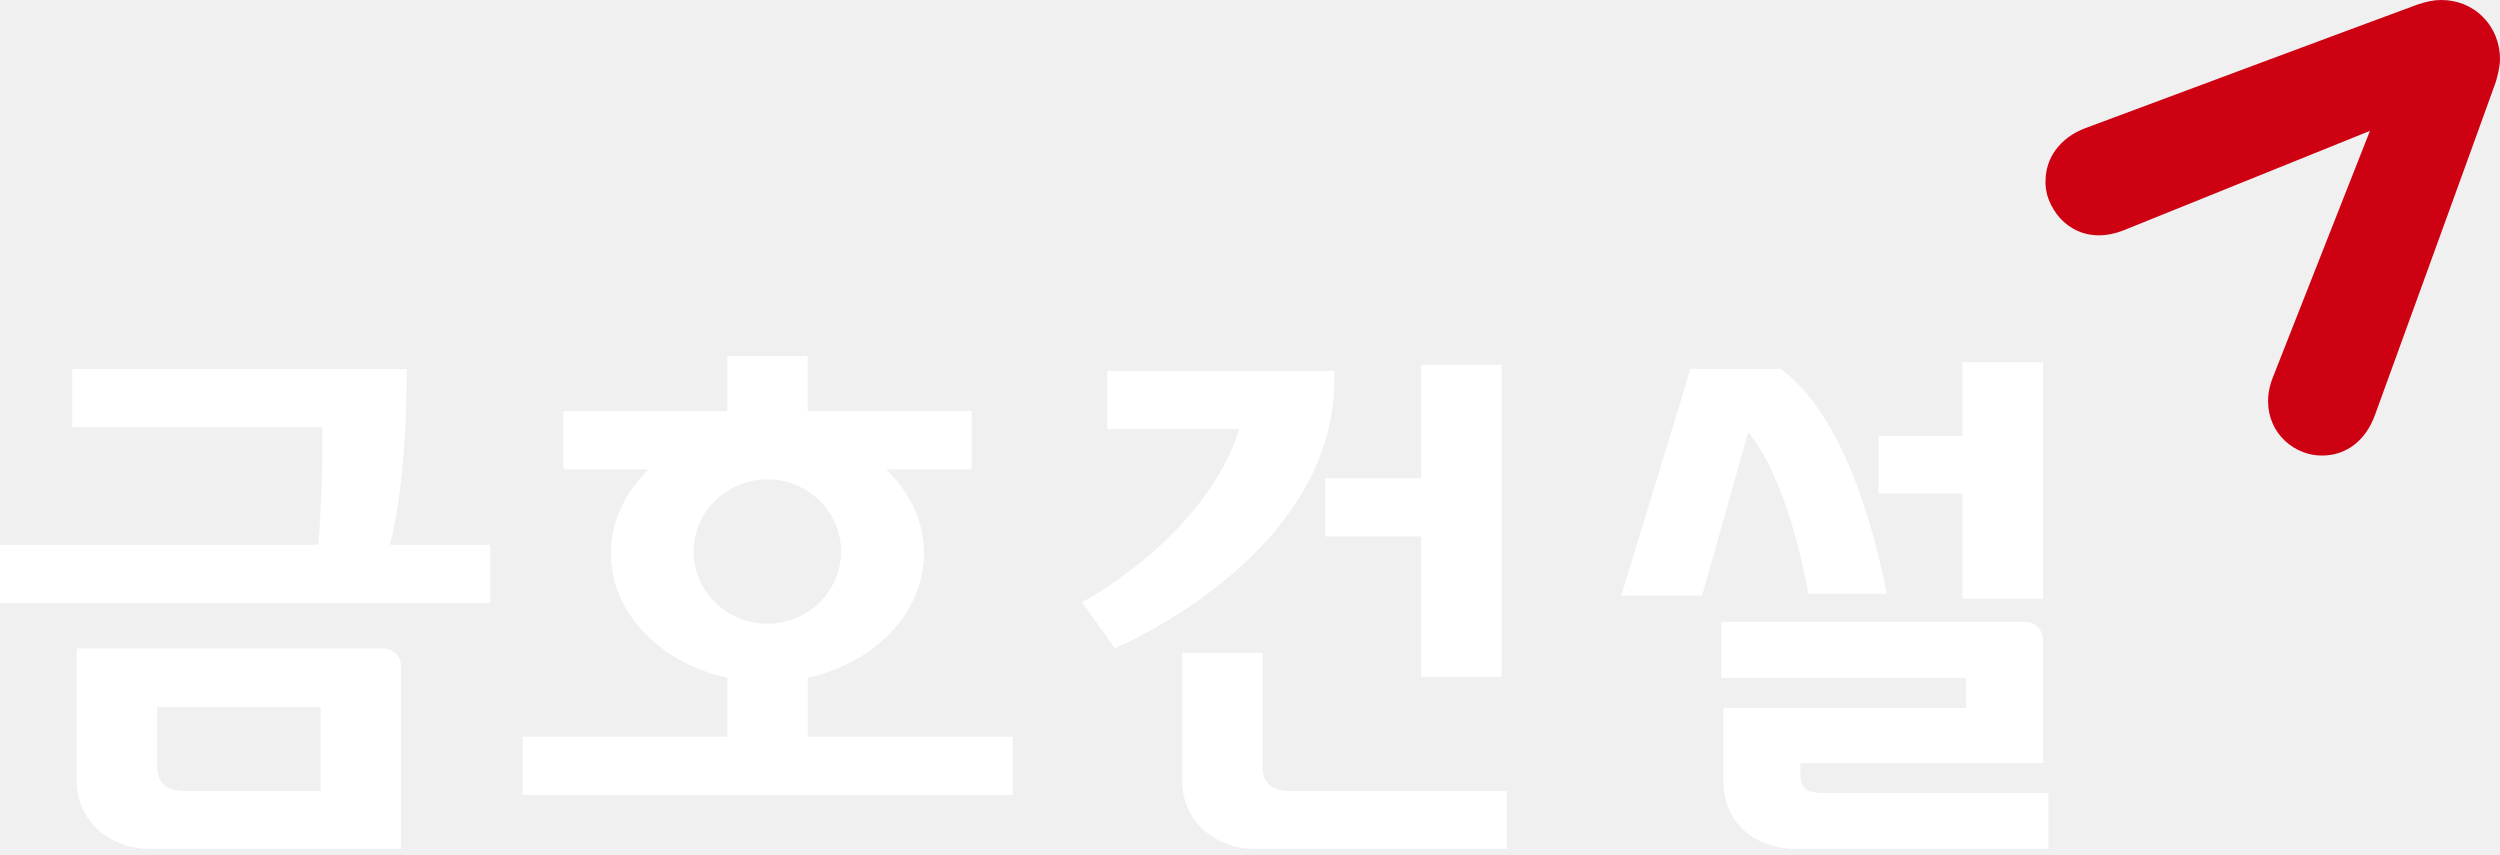
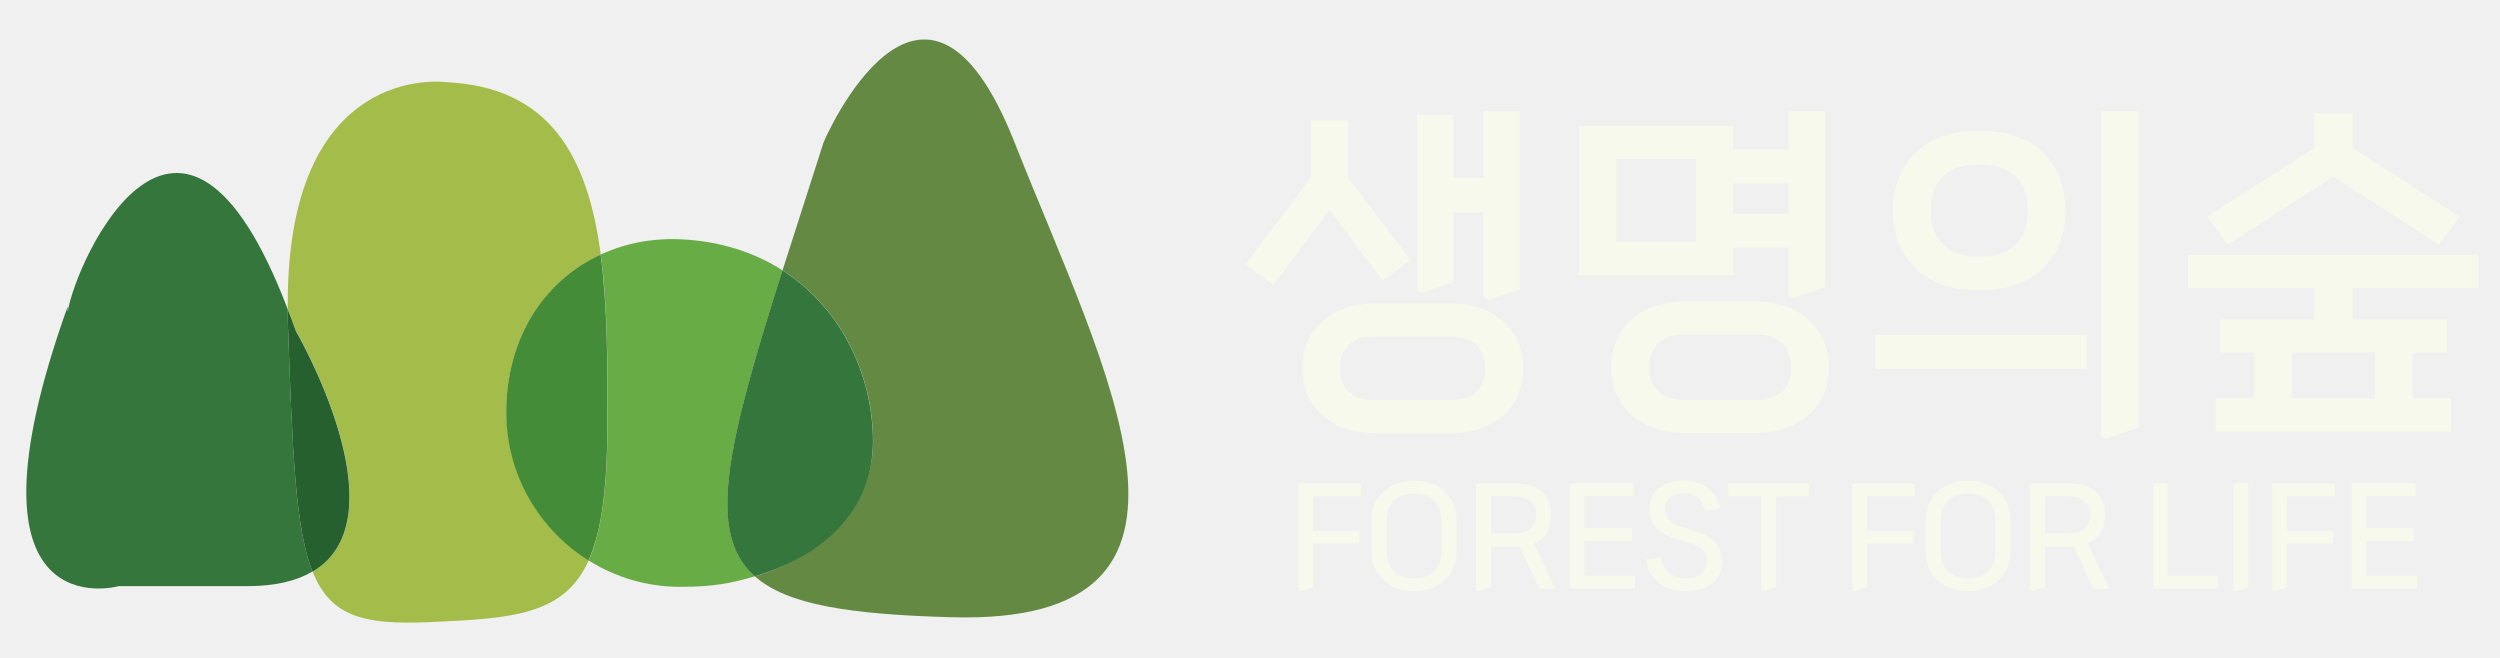
- <svg xmlns="http://www.w3.org/2000/svg" width="120" height="41" viewBox="0 0 120 41" fill="none">
-   <g clip-path="url(#clip0_14_45)">
-     <path d="M98.182 8.688C98.182 8.991 98.225 9.304 98.346 9.601C98.878 10.919 100.233 11.733 101.955 11.046C102.366 10.881 113.758 6.281 113.758 6.281C113.758 6.281 109.272 17.679 109.102 18.102C108.449 19.734 109.233 21.212 110.566 21.707C110.862 21.817 111.169 21.872 111.471 21.866C112.563 21.861 113.522 21.218 113.994 19.932C114.065 19.74 119.676 4.303 119.797 3.935C119.868 3.715 120 3.198 120 2.841C120 2.077 119.72 1.357 119.177 0.813C118.645 0.275 117.932 0 117.181 0C116.813 0 116.517 0.066 116.067 0.209C115.799 0.297 101.335 5.688 100.101 6.149C98.867 6.611 98.182 7.6 98.187 8.688" fill="#CE0112" />
-     <path d="M64.05 18.211V17.801H53.148V20.596H59.482C57.832 25.83 51.934 28.905 51.934 28.905L53.509 31.112C53.509 31.112 64.05 26.752 64.05 18.204V18.211Z" fill="white" />
-     <path d="M60.607 36.77V31.338H56.741V37.461C56.741 39.374 58.261 40.754 60.347 40.754H72.327V37.966H61.957C61.016 37.966 60.62 37.59 60.6 36.77H60.607Z" fill="white" />
-     <path d="M63.614 22.954V25.749H68.216V32.486H72.082V17.508H68.216V22.954H63.614Z" fill="white" />
-     <path d="M94.2 28.736H98.066V17.393H94.2V20.925H90.17V23.686H94.2V28.736Z" fill="white" />
-     <path d="M18.395 31.127H3.682V37.462C3.682 39.375 5.202 40.755 7.288 40.755H19.254V31.988C19.254 31.51 18.866 31.127 18.395 31.127ZM15.389 37.967H8.898C7.957 37.967 7.554 37.598 7.541 36.771V33.929H15.389V37.967Z" fill="white" />
-     <path d="M19.514 17.843V17.713H3.47V20.508H15.47C15.47 20.692 15.47 20.925 15.47 21.15C15.47 23.747 15.341 25.455 15.273 26.152H0V28.947H23.529V26.152H18.716C18.948 25.277 19.52 22.571 19.52 17.843H19.514Z" fill="white" />
-     <path d="M38.768 32.534C41.979 31.83 44.352 29.418 44.352 26.562C44.352 25.024 43.663 23.617 42.532 22.53H46.636V19.735H38.768V17.098H34.909V19.735H27.041V22.53H31.145C30.014 23.617 29.325 25.017 29.325 26.562C29.325 29.425 31.698 31.83 34.916 32.534V35.363H25.084V38.158H48.607V35.363H38.775V32.534H38.768ZM33.293 26.473C33.293 24.567 34.882 23.009 36.832 23.009C38.782 23.009 40.37 24.56 40.37 26.473C40.37 28.386 38.782 29.938 36.832 29.938C34.882 29.938 33.293 28.386 33.293 26.473Z" fill="white" />
-     <path d="M86.809 28.495H90.552C90.395 27.586 89.025 20.247 85.459 17.705H81.143L77.823 28.584H81.702L83.911 20.753C85.773 22.939 86.68 27.777 86.802 28.495H86.809Z" fill="white" />
-     <path d="M87.579 38.063C86.598 38.063 86.42 37.81 86.42 36.977V36.628H98.073V30.752C98.073 30.246 97.704 29.85 97.179 29.85H82.623V32.542H94.37V33.984H82.725V37.462C82.725 39.478 84.17 40.756 86.332 40.756H98.325V38.063H87.579Z" fill="white" />
-   </g>
-   <defs>
-     <clipPath id="clip0_14_45">
-       <rect width="120" height="41" fill="white" />
-     </clipPath>
-   </defs>
+ <svg xmlns="http://www.w3.org/2000/svg" width="171" height="45" viewBox="0 0 171 45" fill="none">
+   <path d="M19.674 21.136C12.333 1.891 5.151 17.925 4.628 21.341V20.968C-3.366 43.321 8.126 40.092 8.126 40.092H16.932C18.872 40.092 20.309 39.719 21.372 39.093C20.216 36.172 20.001 31.02 19.693 22.172C19.684 21.808 19.684 21.472 19.674 21.127V21.136Z" fill="#35763C" />
+   <path d="M34.637 28.248C34.609 23.096 37.249 19.185 41.092 17.412C40.196 10.701 37.631 5.932 30.448 5.615C30.448 5.615 19.516 4.149 19.684 21.136C19.87 21.612 20.048 22.088 20.234 22.611C20.234 22.611 27.678 35.407 21.381 39.093C22.594 42.145 24.833 42.752 29.32 42.556C35.131 42.304 38.583 42.061 40.271 38.328C36.913 36.228 34.674 32.504 34.646 28.239L34.637 28.248Z" fill="#A4BC49" />
+   <path d="M20.225 22.61C20.038 22.088 19.861 21.612 19.675 21.136C19.675 21.481 19.675 21.817 19.693 22.181C20.001 31.029 20.216 36.181 21.372 39.102C27.669 35.416 20.225 22.62 20.225 22.62V22.61Z" fill="#25602E" />
+   <path d="M53.526 18.494C51.614 17.271 49.282 16.488 46.521 16.366C44.562 16.282 42.724 16.655 41.092 17.412C41.568 20.995 41.577 25.14 41.549 29.461C41.521 33.633 41.12 36.442 40.262 38.337C42.081 39.475 44.217 40.138 46.521 40.138C48.825 40.138 50.01 39.895 51.633 39.419C48.293 36.452 49.73 30.469 53.526 18.494Z" fill="#68AC45" />
+   <path d="M41.083 17.412C37.239 19.185 34.609 23.096 34.627 28.248C34.646 32.513 36.894 36.237 40.252 38.337C41.111 36.433 41.512 33.633 41.54 29.461C41.568 25.149 41.558 21.005 41.083 17.412Z" fill="#458C39" />
+   <path d="M69.403 9.759C63.181 -6.015 56.39 9.544 56.325 9.759C55.299 12.979 54.357 15.881 53.526 18.494C57.612 21.108 59.72 25.737 59.72 30.208C59.72 34.678 56.138 38.123 51.633 39.42C53.825 41.37 58.078 42.024 65.093 42.22C85.102 42.77 75.634 25.532 69.403 9.759Z" fill="#648943" />
+   <path d="M59.711 30.207C59.711 25.737 57.603 21.108 53.517 18.494C49.721 30.469 48.284 36.461 51.623 39.419C56.12 38.113 59.711 35.023 59.711 30.207Z" fill="#35763C" />
+   <path d="M94.589 19.204L90.941 14.369L87.089 19.503L85.195 18.075L89.663 12.157V8.237H92.219V12.157L96.482 17.776L94.589 19.204ZM104.197 25.196C104.197 25.737 104.103 26.269 103.917 26.801C103.73 27.324 103.432 27.8 103.021 28.22C102.611 28.64 102.079 28.976 101.436 29.247C100.792 29.508 99.999 29.639 99.066 29.639H94.197C93.264 29.639 92.481 29.508 91.828 29.247C91.184 28.985 90.652 28.64 90.242 28.22C89.831 27.8 89.533 27.324 89.346 26.801C89.16 26.279 89.067 25.737 89.067 25.196C89.067 24.654 89.16 24.122 89.346 23.59C89.533 23.068 89.831 22.592 90.242 22.172C90.652 21.752 91.184 21.416 91.828 21.145C92.471 20.884 93.264 20.753 94.197 20.753H99.066C99.999 20.753 100.783 20.884 101.436 21.145C102.079 21.407 102.611 21.752 103.021 22.172C103.432 22.592 103.73 23.068 103.917 23.59C104.103 24.113 104.197 24.654 104.197 25.196ZM101.594 25.196C101.594 24.505 101.389 23.973 100.979 23.59C100.568 23.217 99.99 23.021 99.253 23.021H94.001C93.255 23.021 92.686 23.208 92.275 23.59C91.865 23.973 91.66 24.505 91.66 25.196C91.66 25.887 91.865 26.419 92.275 26.801C92.686 27.184 93.264 27.37 94.001 27.37H99.253C99.99 27.37 100.568 27.184 100.979 26.801C101.389 26.428 101.594 25.887 101.594 25.196ZM97.406 19.997C97.275 20.044 97.163 20.035 97.061 19.969C96.958 19.904 96.911 19.801 96.911 19.671V7.855H99.421V12.166H101.454V7.603H103.964V19.782L101.949 20.473C101.818 20.52 101.706 20.511 101.603 20.445C101.501 20.38 101.454 20.277 101.454 20.146V14.528H99.421V19.288L97.406 19.979V19.997Z" fill="#F6F9EC" />
+   <path d="M108.003 18.812V8.602H118.553V10.226H122.312V7.612H124.868V19.624L122.806 20.343C122.676 20.39 122.564 20.38 122.461 20.315C122.359 20.25 122.312 20.147 122.312 20.016V16.936H118.553V18.812H108.003ZM125.11 25.122C125.11 25.663 125.017 26.204 124.831 26.736C124.644 27.268 124.336 27.754 123.916 28.192C123.497 28.631 122.956 28.976 122.293 29.238C121.631 29.499 120.829 29.63 119.877 29.63H115.428C114.486 29.63 113.674 29.499 113.012 29.238C112.35 28.976 111.809 28.622 111.389 28.192C110.969 27.754 110.671 27.268 110.475 26.736C110.288 26.204 110.195 25.663 110.195 25.122C110.195 24.58 110.288 24.039 110.475 23.507C110.661 22.975 110.969 22.49 111.389 22.051C111.809 21.612 112.35 21.267 113.012 21.006C113.674 20.744 114.476 20.614 115.428 20.614H119.877C120.82 20.614 121.631 20.744 122.293 21.006C122.956 21.267 123.497 21.622 123.916 22.051C124.336 22.49 124.635 22.975 124.831 23.507C125.017 24.039 125.11 24.58 125.11 25.122ZM116.006 10.87H110.568V16.544H116.006V10.87ZM122.508 25.122C122.508 24.403 122.303 23.843 121.883 23.46C121.463 23.078 120.866 22.882 120.101 22.882H115.232C114.458 22.882 113.861 23.078 113.441 23.46C113.021 23.843 112.816 24.403 112.816 25.122C112.816 25.84 113.021 26.4 113.441 26.783C113.861 27.166 114.458 27.362 115.232 27.362H120.101C120.876 27.362 121.473 27.166 121.883 26.783C122.303 26.4 122.508 25.84 122.508 25.122ZM118.553 14.622H122.312V12.55H118.553V14.622Z" fill="#F6F9EC" />
+   <path d="M128.282 25.224V22.91H142.759V25.224H128.282ZM141.295 14.398C141.295 15.051 141.192 15.704 140.987 16.348C140.782 16.992 140.455 17.571 140.007 18.084C139.56 18.598 138.972 19.018 138.254 19.344C137.535 19.662 136.668 19.83 135.661 19.83H135.12C134.112 19.83 133.245 19.671 132.526 19.344C131.808 19.027 131.22 18.607 130.773 18.084C130.325 17.571 129.989 16.983 129.774 16.348C129.56 15.704 129.457 15.06 129.457 14.398C129.457 13.735 129.56 13.091 129.774 12.447C129.989 11.803 130.316 11.224 130.773 10.711C131.22 10.198 131.808 9.778 132.526 9.451C133.245 9.134 134.112 8.966 135.12 8.966H135.661C136.668 8.966 137.535 9.124 138.254 9.451C138.972 9.768 139.56 10.188 140.007 10.711C140.455 11.234 140.782 11.812 140.987 12.447C141.192 13.091 141.295 13.735 141.295 14.398ZM138.692 14.398C138.692 13.362 138.412 12.578 137.843 12.046C137.274 11.514 136.519 11.243 135.577 11.243H135.222C134.28 11.243 133.515 11.514 132.937 12.046C132.358 12.578 132.069 13.362 132.069 14.398C132.069 15.434 132.358 16.218 132.937 16.75C133.515 17.282 134.271 17.552 135.222 17.552H135.577C136.519 17.552 137.284 17.282 137.843 16.75C138.412 16.218 138.692 15.434 138.692 14.398ZM144.205 29.956C144.075 30.003 143.963 29.994 143.86 29.928C143.757 29.863 143.711 29.76 143.711 29.63V7.612H146.267V29.238L144.205 29.956Z" fill="#F6F9EC" />
+   <path d="M160.912 19.698V21.845H167.367V24.113H164.997V27.249H167.647V29.517H151.556V27.249H154.205V24.113H151.835V21.845H158.29V19.698H149.653V17.43H169.531V19.698H160.893H160.912ZM166.826 16.739L159.606 12.082L152.386 16.739L150.968 14.817L158.281 10.132V7.742H160.93V10.132L168.244 14.817L166.826 16.739ZM156.77 27.249H162.451V24.113H156.77V27.249Z" fill="#F6F9EC" />
+   <path d="M89.831 33.941V36.312H92.994V37.189H89.831V40.157L89.001 40.437C88.954 40.456 88.908 40.456 88.861 40.428C88.824 40.4 88.796 40.363 88.796 40.316V33.073H93.087V33.951H89.831V33.941Z" fill="#F6F9EC" />
+   <path d="M99.635 37.759C99.635 38.169 99.561 38.543 99.411 38.87C99.262 39.196 99.057 39.476 98.796 39.709C98.534 39.943 98.227 40.12 97.872 40.251C97.518 40.372 97.135 40.438 96.725 40.438C96.314 40.438 95.932 40.372 95.578 40.251C95.223 40.13 94.915 39.943 94.654 39.709C94.393 39.476 94.188 39.196 94.038 38.87C93.889 38.543 93.814 38.169 93.814 37.759V35.547C93.814 35.136 93.889 34.772 94.038 34.446C94.188 34.119 94.393 33.83 94.654 33.596C94.915 33.363 95.223 33.185 95.578 33.055C95.932 32.934 96.314 32.868 96.725 32.868C97.135 32.868 97.508 32.934 97.872 33.055C98.227 33.176 98.534 33.363 98.796 33.596C99.057 33.83 99.262 34.119 99.411 34.446C99.561 34.772 99.635 35.145 99.635 35.547V37.759ZM98.6 35.715C98.6 35.09 98.441 34.604 98.124 34.268C97.807 33.932 97.341 33.764 96.725 33.764C96.109 33.764 95.643 33.932 95.326 34.268C95.008 34.604 94.85 35.08 94.85 35.715V37.6C94.85 38.225 95.008 38.711 95.326 39.047C95.643 39.383 96.109 39.551 96.725 39.551C97.341 39.551 97.807 39.383 98.124 39.047C98.441 38.711 98.6 38.235 98.6 37.6V35.715Z" fill="#F6F9EC" />
+   <path d="M105.279 40.251L103.945 37.367C103.898 37.367 103.851 37.376 103.814 37.376H101.995V40.157L101.165 40.437C101.118 40.456 101.072 40.456 101.025 40.428C100.988 40.4 100.96 40.363 100.96 40.316V33.073H103.674C104.019 33.073 104.346 33.111 104.644 33.195C104.943 33.279 105.204 33.4 105.419 33.568C105.633 33.736 105.801 33.96 105.922 34.24C106.044 34.511 106.1 34.847 106.1 35.229C106.1 35.612 105.997 36.172 105.782 36.489C105.568 36.797 105.279 37.031 104.924 37.18L106.389 40.269H105.269L105.279 40.251ZM105.064 35.22C105.064 34.959 105.017 34.744 104.924 34.585C104.831 34.417 104.71 34.287 104.56 34.193C104.411 34.1 104.225 34.035 104.019 33.997C103.814 33.96 103.6 33.941 103.366 33.941H101.995V36.499H103.366C103.6 36.499 103.814 36.48 104.019 36.443C104.225 36.405 104.402 36.34 104.56 36.247C104.71 36.153 104.831 36.023 104.924 35.855C105.017 35.687 105.064 35.472 105.064 35.22Z" fill="#F6F9EC" />
+   <path d="M107.35 40.251V33.065H111.734V33.942H108.376V36.126H111.631V37.003H108.376V39.374H111.827V40.251H107.35Z" fill="#F6F9EC" />
+   <path d="M117.778 38.45C117.778 38.823 117.704 39.131 117.564 39.383C117.414 39.635 117.228 39.84 116.995 39.999C116.762 40.157 116.5 40.27 116.202 40.335C115.903 40.4 115.605 40.438 115.297 40.438C114.989 40.438 114.607 40.391 114.299 40.297C113.991 40.204 113.721 40.064 113.478 39.887C113.235 39.7 113.04 39.476 112.881 39.206C112.722 38.935 112.629 38.617 112.583 38.254L113.609 38.104C113.637 38.309 113.693 38.505 113.786 38.683C113.879 38.86 114 39.019 114.15 39.15C114.299 39.28 114.467 39.383 114.663 39.448C114.859 39.523 115.064 39.551 115.297 39.551C115.726 39.551 116.071 39.458 116.332 39.261C116.594 39.066 116.724 38.776 116.724 38.403C116.724 38.029 116.622 37.787 116.426 37.591C116.23 37.395 115.931 37.236 115.53 37.115L114.429 36.779C114.196 36.714 113.991 36.62 113.795 36.508C113.599 36.396 113.431 36.266 113.282 36.107C113.142 35.948 113.03 35.761 112.946 35.547C112.862 35.332 112.825 35.09 112.825 34.809C112.825 34.529 112.881 34.221 112.993 33.979C113.105 33.736 113.263 33.531 113.478 33.372C113.683 33.204 113.935 33.083 114.224 32.999C114.513 32.915 114.831 32.868 115.185 32.868C115.54 32.868 115.801 32.915 116.071 32.999C116.342 33.083 116.584 33.214 116.808 33.372C117.023 33.54 117.2 33.736 117.349 33.979C117.498 34.221 117.592 34.492 117.648 34.791L116.622 34.94C116.547 34.567 116.398 34.268 116.165 34.063C115.931 33.848 115.614 33.745 115.222 33.745C114.831 33.745 114.448 33.839 114.224 34.035C114 34.221 113.888 34.474 113.888 34.782C113.888 35.09 113.982 35.36 114.168 35.556C114.355 35.752 114.607 35.901 114.933 36.004L116.034 36.34C116.622 36.517 117.069 36.77 117.359 37.105C117.648 37.432 117.797 37.889 117.797 38.459L117.778 38.45Z" fill="#F6F9EC" />
+   <path d="M121.491 33.941V40.157L120.661 40.437C120.614 40.456 120.568 40.456 120.521 40.428C120.484 40.4 120.456 40.363 120.456 40.316V33.951H118.208V33.073H123.73V33.951H121.482L121.491 33.941Z" fill="#F6F9EC" />
+   <path d="M127.722 33.941V36.312H130.884V37.189H127.722V40.157L126.892 40.437C126.845 40.456 126.799 40.456 126.752 40.428C126.715 40.4 126.687 40.363 126.687 40.316V33.073H130.978V33.951H127.722V33.941Z" fill="#F6F9EC" />
+   <path d="M137.526 37.759C137.526 38.169 137.451 38.543 137.302 38.87C137.153 39.196 136.948 39.476 136.687 39.709C136.425 39.943 136.118 40.12 135.763 40.251C135.409 40.372 135.026 40.438 134.616 40.438C134.205 40.438 133.823 40.372 133.468 40.251C133.114 40.13 132.806 39.943 132.545 39.709C132.284 39.476 132.078 39.196 131.929 38.87C131.78 38.543 131.705 38.169 131.705 37.759V35.547C131.705 35.136 131.78 34.772 131.929 34.446C132.078 34.119 132.284 33.83 132.545 33.596C132.806 33.363 133.114 33.185 133.468 33.055C133.823 32.934 134.205 32.868 134.616 32.868C135.026 32.868 135.399 32.934 135.763 33.055C136.118 33.176 136.425 33.363 136.687 33.596C136.948 33.83 137.153 34.119 137.302 34.446C137.451 34.772 137.526 35.145 137.526 35.547V37.759ZM136.491 35.715C136.491 35.09 136.332 34.604 136.015 34.268C135.698 33.932 135.231 33.764 134.616 33.764C134 33.764 133.534 33.932 133.216 34.268C132.899 34.604 132.741 35.08 132.741 35.715V37.6C132.741 38.225 132.899 38.711 133.216 39.047C133.534 39.383 134 39.551 134.616 39.551C135.231 39.551 135.698 39.383 136.015 39.047C136.332 38.711 136.491 38.235 136.491 37.6V35.715Z" fill="#F6F9EC" />
+   <path d="M143.17 40.251L141.836 37.367C141.789 37.367 141.742 37.376 141.705 37.376H139.886V40.157L139.056 40.437C139.009 40.456 138.963 40.456 138.916 40.428C138.879 40.4 138.851 40.363 138.851 40.316V33.073H141.565C141.91 33.073 142.237 33.111 142.535 33.195C142.834 33.279 143.095 33.4 143.309 33.568C143.524 33.736 143.692 33.96 143.813 34.24C143.934 34.511 143.99 34.847 143.99 35.229C143.99 35.612 143.888 36.172 143.673 36.489C143.459 36.797 143.17 37.031 142.815 37.18L144.28 40.269H143.16L143.17 40.251ZM142.955 35.22C142.955 34.959 142.908 34.744 142.815 34.585C142.722 34.417 142.6 34.287 142.451 34.193C142.302 34.1 142.115 34.035 141.91 33.997C141.705 33.96 141.49 33.941 141.257 33.941H139.886V36.499H141.257C141.49 36.499 141.705 36.48 141.91 36.443C142.115 36.405 142.293 36.34 142.451 36.247C142.61 36.153 142.722 36.023 142.815 35.855C142.908 35.687 142.955 35.472 142.955 35.22Z" fill="#F6F9EC" />
+   <path d="M147.246 40.251V33.065H148.272V39.374H151.723V40.251H147.246Z" fill="#F6F9EC" />
+   <path d="M152.964 40.428C152.917 40.447 152.871 40.447 152.824 40.419C152.787 40.391 152.759 40.354 152.759 40.307V33.065H153.785V40.158L152.955 40.438L152.964 40.428Z" fill="#F6F9EC" />
+   <path d="M156.443 33.941V36.312H159.606V37.189H156.443V40.157L155.613 40.437C155.567 40.456 155.52 40.456 155.473 40.428C155.436 40.4 155.408 40.363 155.408 40.316V33.073H159.699V33.951H156.443V33.941Z" fill="#F6F9EC" />
+   <path d="M160.846 40.251V33.065H165.231V33.942H161.873V36.126H165.128V37.003H161.873V39.374H165.324V40.251H160.846Z" fill="#F6F9EC" />
</svg>
